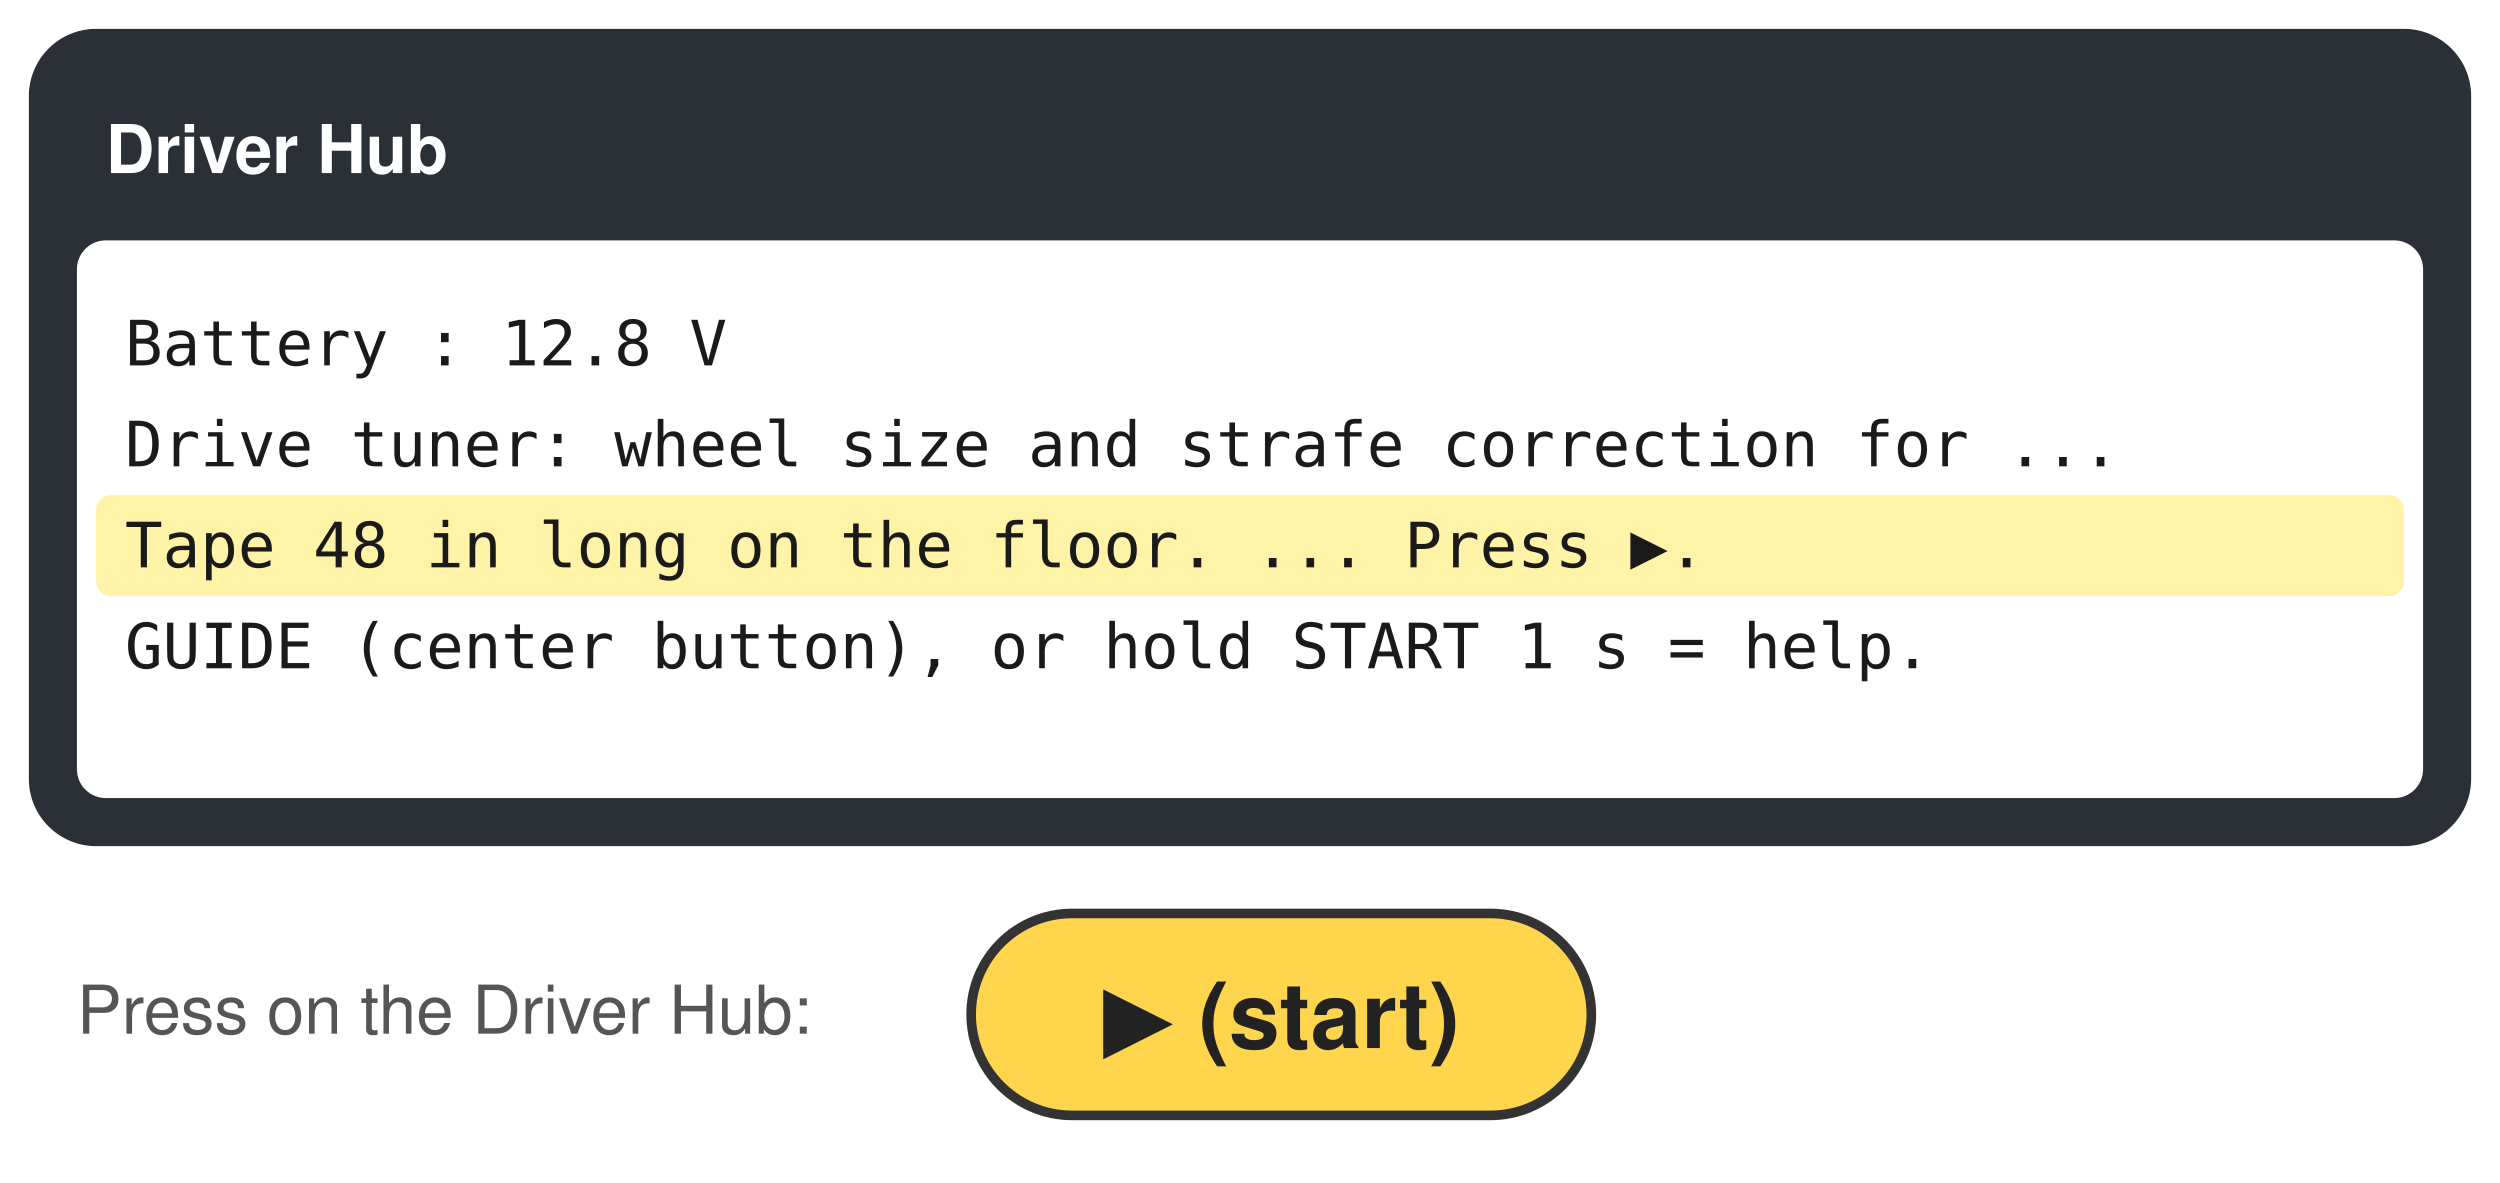
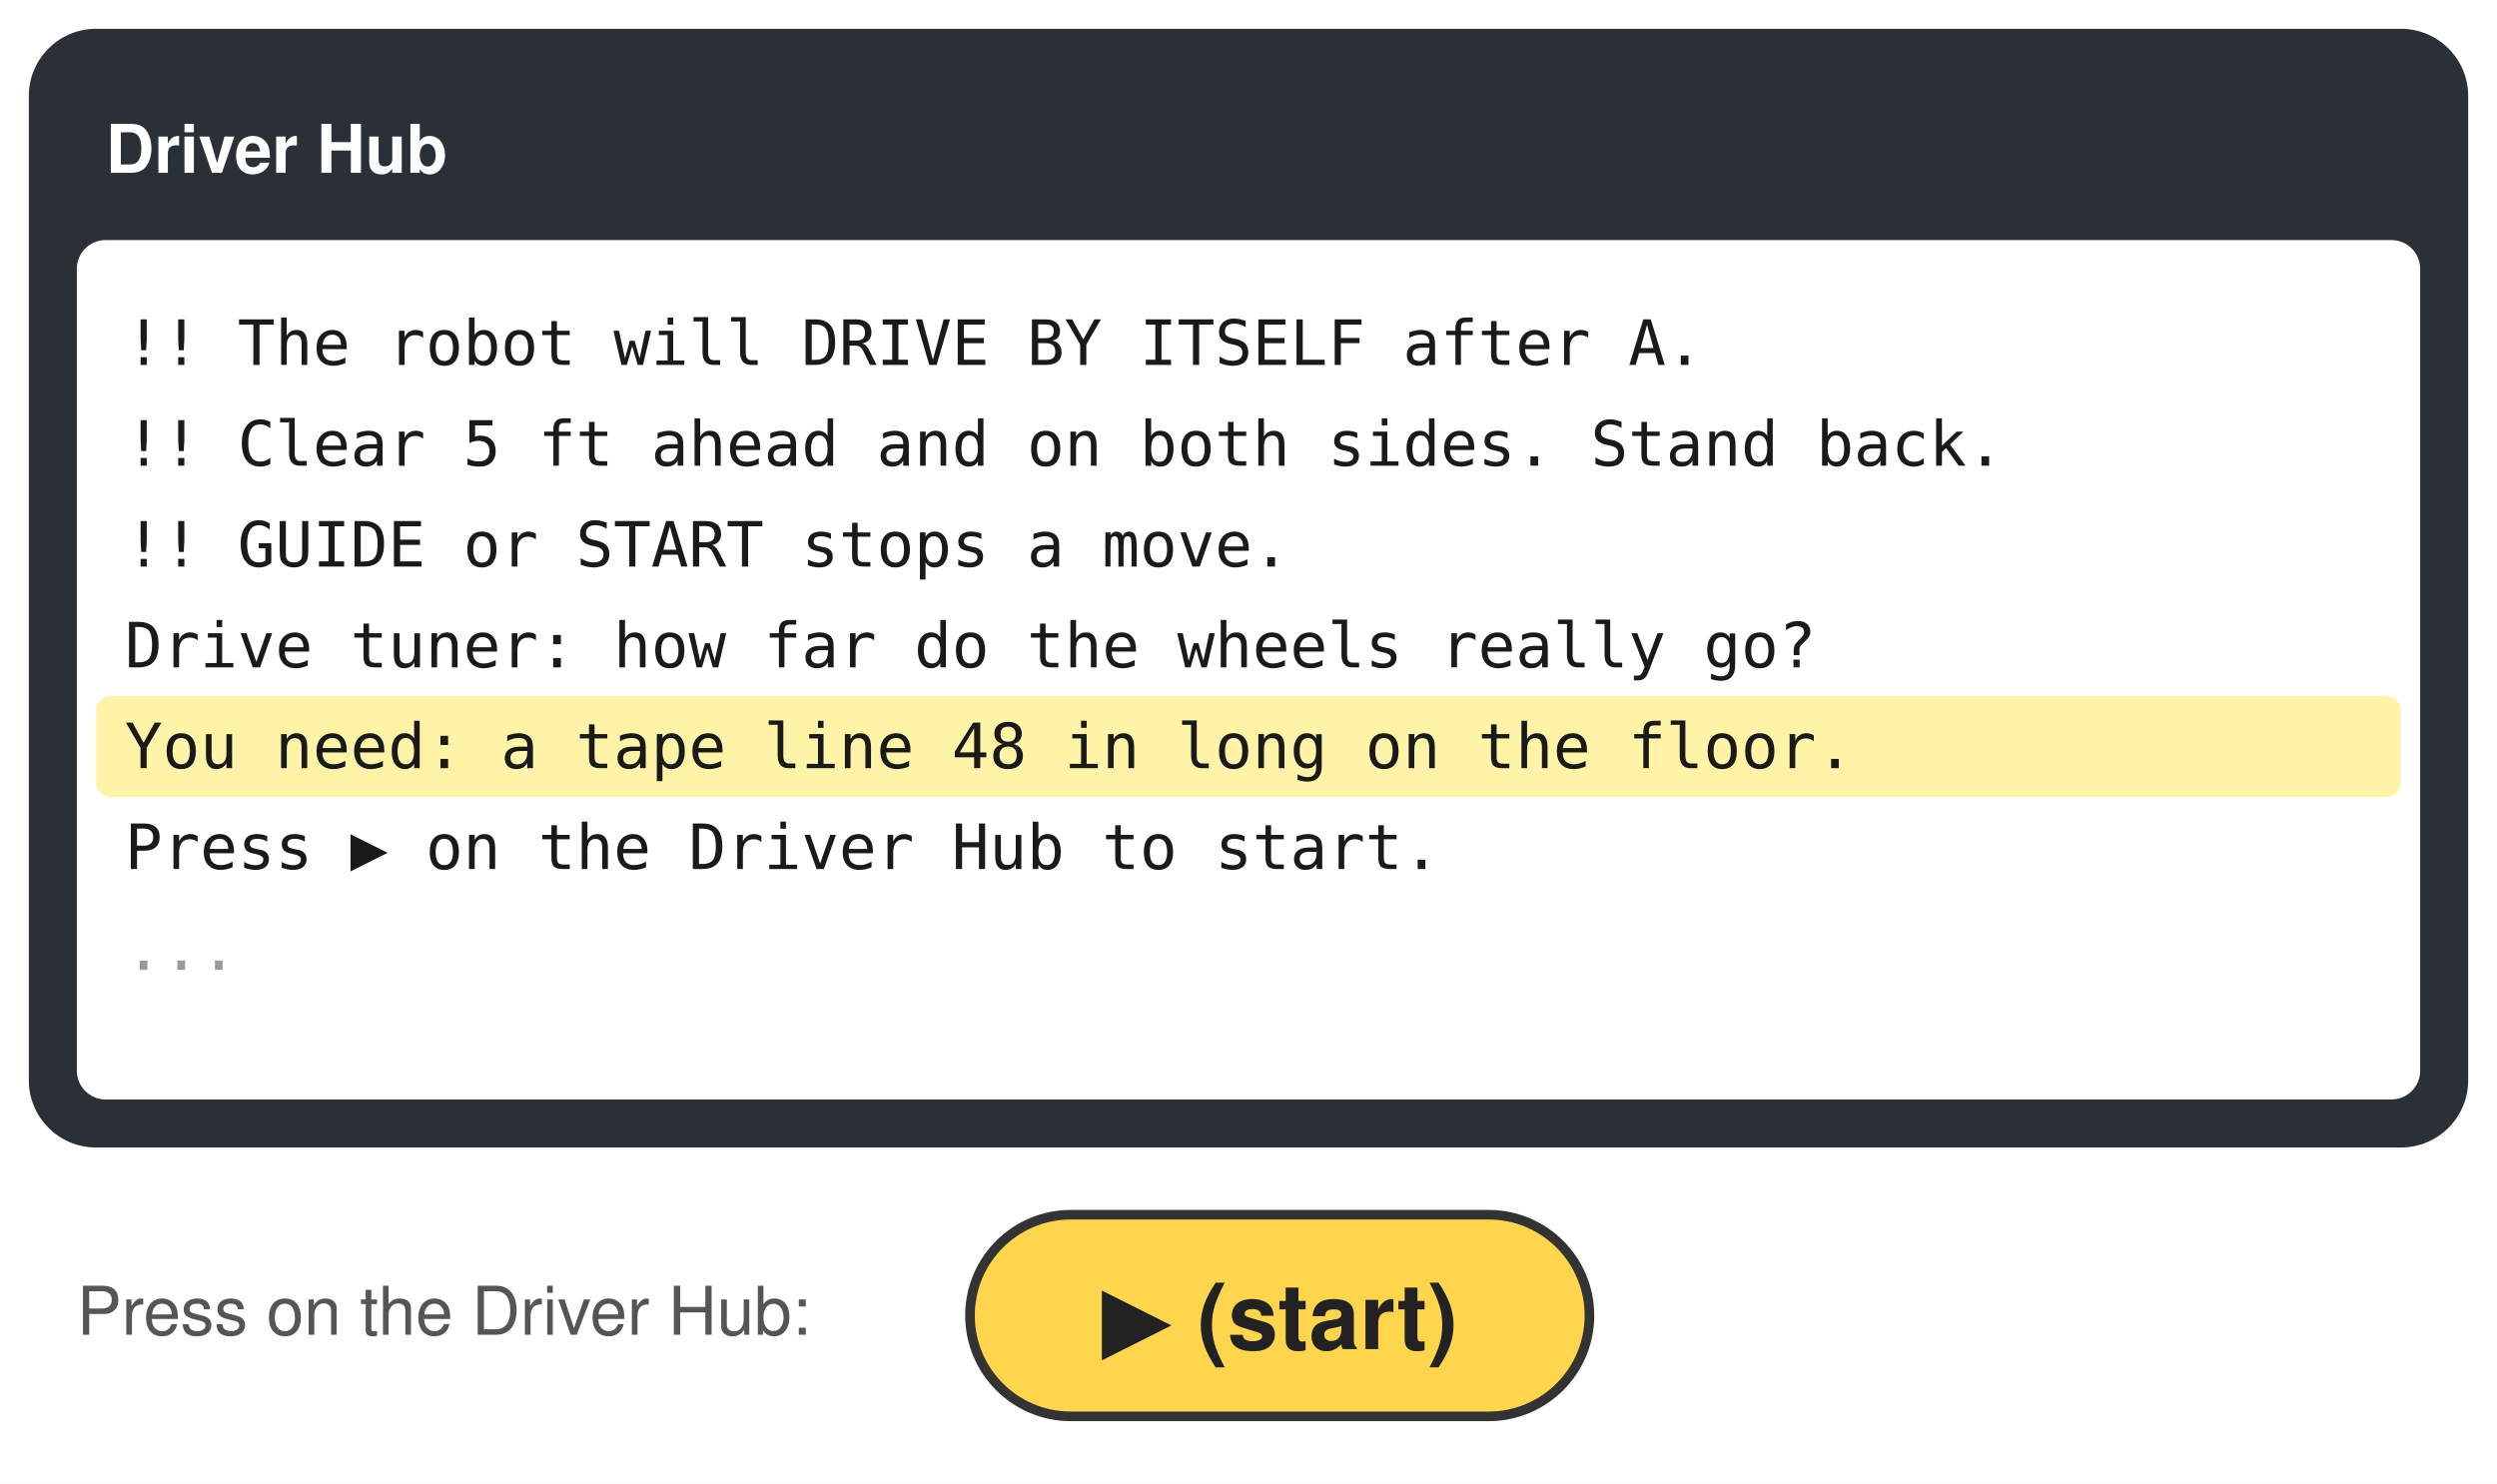
- <svg xmlns="http://www.w3.org/2000/svg" viewBox="0 0 520 246" width="520" height="246" font-family="Helvetica, Arial, sans-serif" font-size="15">
-   <rect width="520" height="246" fill="#ffffff" />
-   <text x="16" y="215" font-size="14" fill="#555">Press on the Driver Hub:</text>
-   <rect x="202" y="190" width="129" height="42" rx="21" fill="#ffd54d" stroke="#333" stroke-width="2" />
-   <text x="266.5" y="218" text-anchor="middle" font-size="19" font-weight="bold" fill="#222">▶ (start)</text>
-   <rect x="6" y="6" width="508" height="170" rx="14" fill="#2b2f36" />
+ <svg xmlns="http://www.w3.org/2000/svg" viewBox="0 0 520 309" width="520" height="309" font-family="Helvetica, Arial, sans-serif" font-size="15">
+   <rect width="520" height="309" fill="#ffffff" />
+   <text x="16" y="278" font-size="14" fill="#555">Press on the Driver Hub:</text>
+   <rect x="202" y="253" width="129" height="42" rx="21" fill="#ffd54d" stroke="#333" stroke-width="2" />
+   <text x="266.5" y="281" text-anchor="middle" font-size="19" font-weight="bold" fill="#222">▶ (start)</text>
+   <rect x="6" y="6" width="508" height="233" rx="14" fill="#2b2f36" />
  <text x="22" y="36" fill="#ffffff" font-size="14" font-weight="bold">Driver Hub</text>
-   <rect x="16" y="50" width="488" height="116" rx="6" fill="#ffffff" />
-   <text x="26" y="76" font-family="Menlo, Consolas, monospace" font-size="13" fill="#1a1a1a" xml:space="preserve">Battery : 12.8 V</text>
-   <text x="26" y="97" font-family="Menlo, Consolas, monospace" font-size="13" fill="#1a1a1a" xml:space="preserve">Drive tuner: wheel size and strafe correction for ...</text>
-   <rect x="20" y="103" width="480" height="21" rx="3" fill="#fff3a8" />
-   <text x="26" y="118" font-family="Menlo, Consolas, monospace" font-size="13" fill="#1a1a1a" xml:space="preserve">Tape 48 in long on the floor. ... Press ▶.</text>
-   <text x="26" y="139" font-family="Menlo, Consolas, monospace" font-size="13" fill="#1a1a1a" xml:space="preserve">GUIDE (center button), or hold START 1 s = help.</text>
+   <rect x="16" y="50" width="488" height="179" rx="6" fill="#ffffff" />
+   <text x="26" y="76" font-family="Menlo, Consolas, monospace" font-size="13" fill="#1a1a1a" xml:space="preserve">!! The robot will DRIVE BY ITSELF after A.</text>
+   <text x="26" y="97" font-family="Menlo, Consolas, monospace" font-size="13" fill="#1a1a1a" xml:space="preserve">!! Clear 5 ft ahead and on both sides. Stand back.</text>
+   <text x="26" y="118" font-family="Menlo, Consolas, monospace" font-size="13" fill="#1a1a1a" xml:space="preserve">!! GUIDE or START stops a move.</text>
+   <text x="26" y="139" font-family="Menlo, Consolas, monospace" font-size="13" fill="#1a1a1a" xml:space="preserve">Drive tuner: how far do the wheels really go?</text>
+   <rect x="20" y="145" width="480" height="21" rx="3" fill="#fff3a8" />
+   <text x="26" y="160" font-family="Menlo, Consolas, monospace" font-size="13" fill="#1a1a1a" xml:space="preserve">You need: a tape line 48 in long on the floor.</text>
+   <text x="26" y="181" font-family="Menlo, Consolas, monospace" font-size="13" fill="#1a1a1a" xml:space="preserve">Press ▶ on the Driver Hub to start.</text>
+   <text x="26" y="202" font-family="Menlo, Consolas, monospace" font-size="13" fill="#999" xml:space="preserve">...</text>
</svg>
